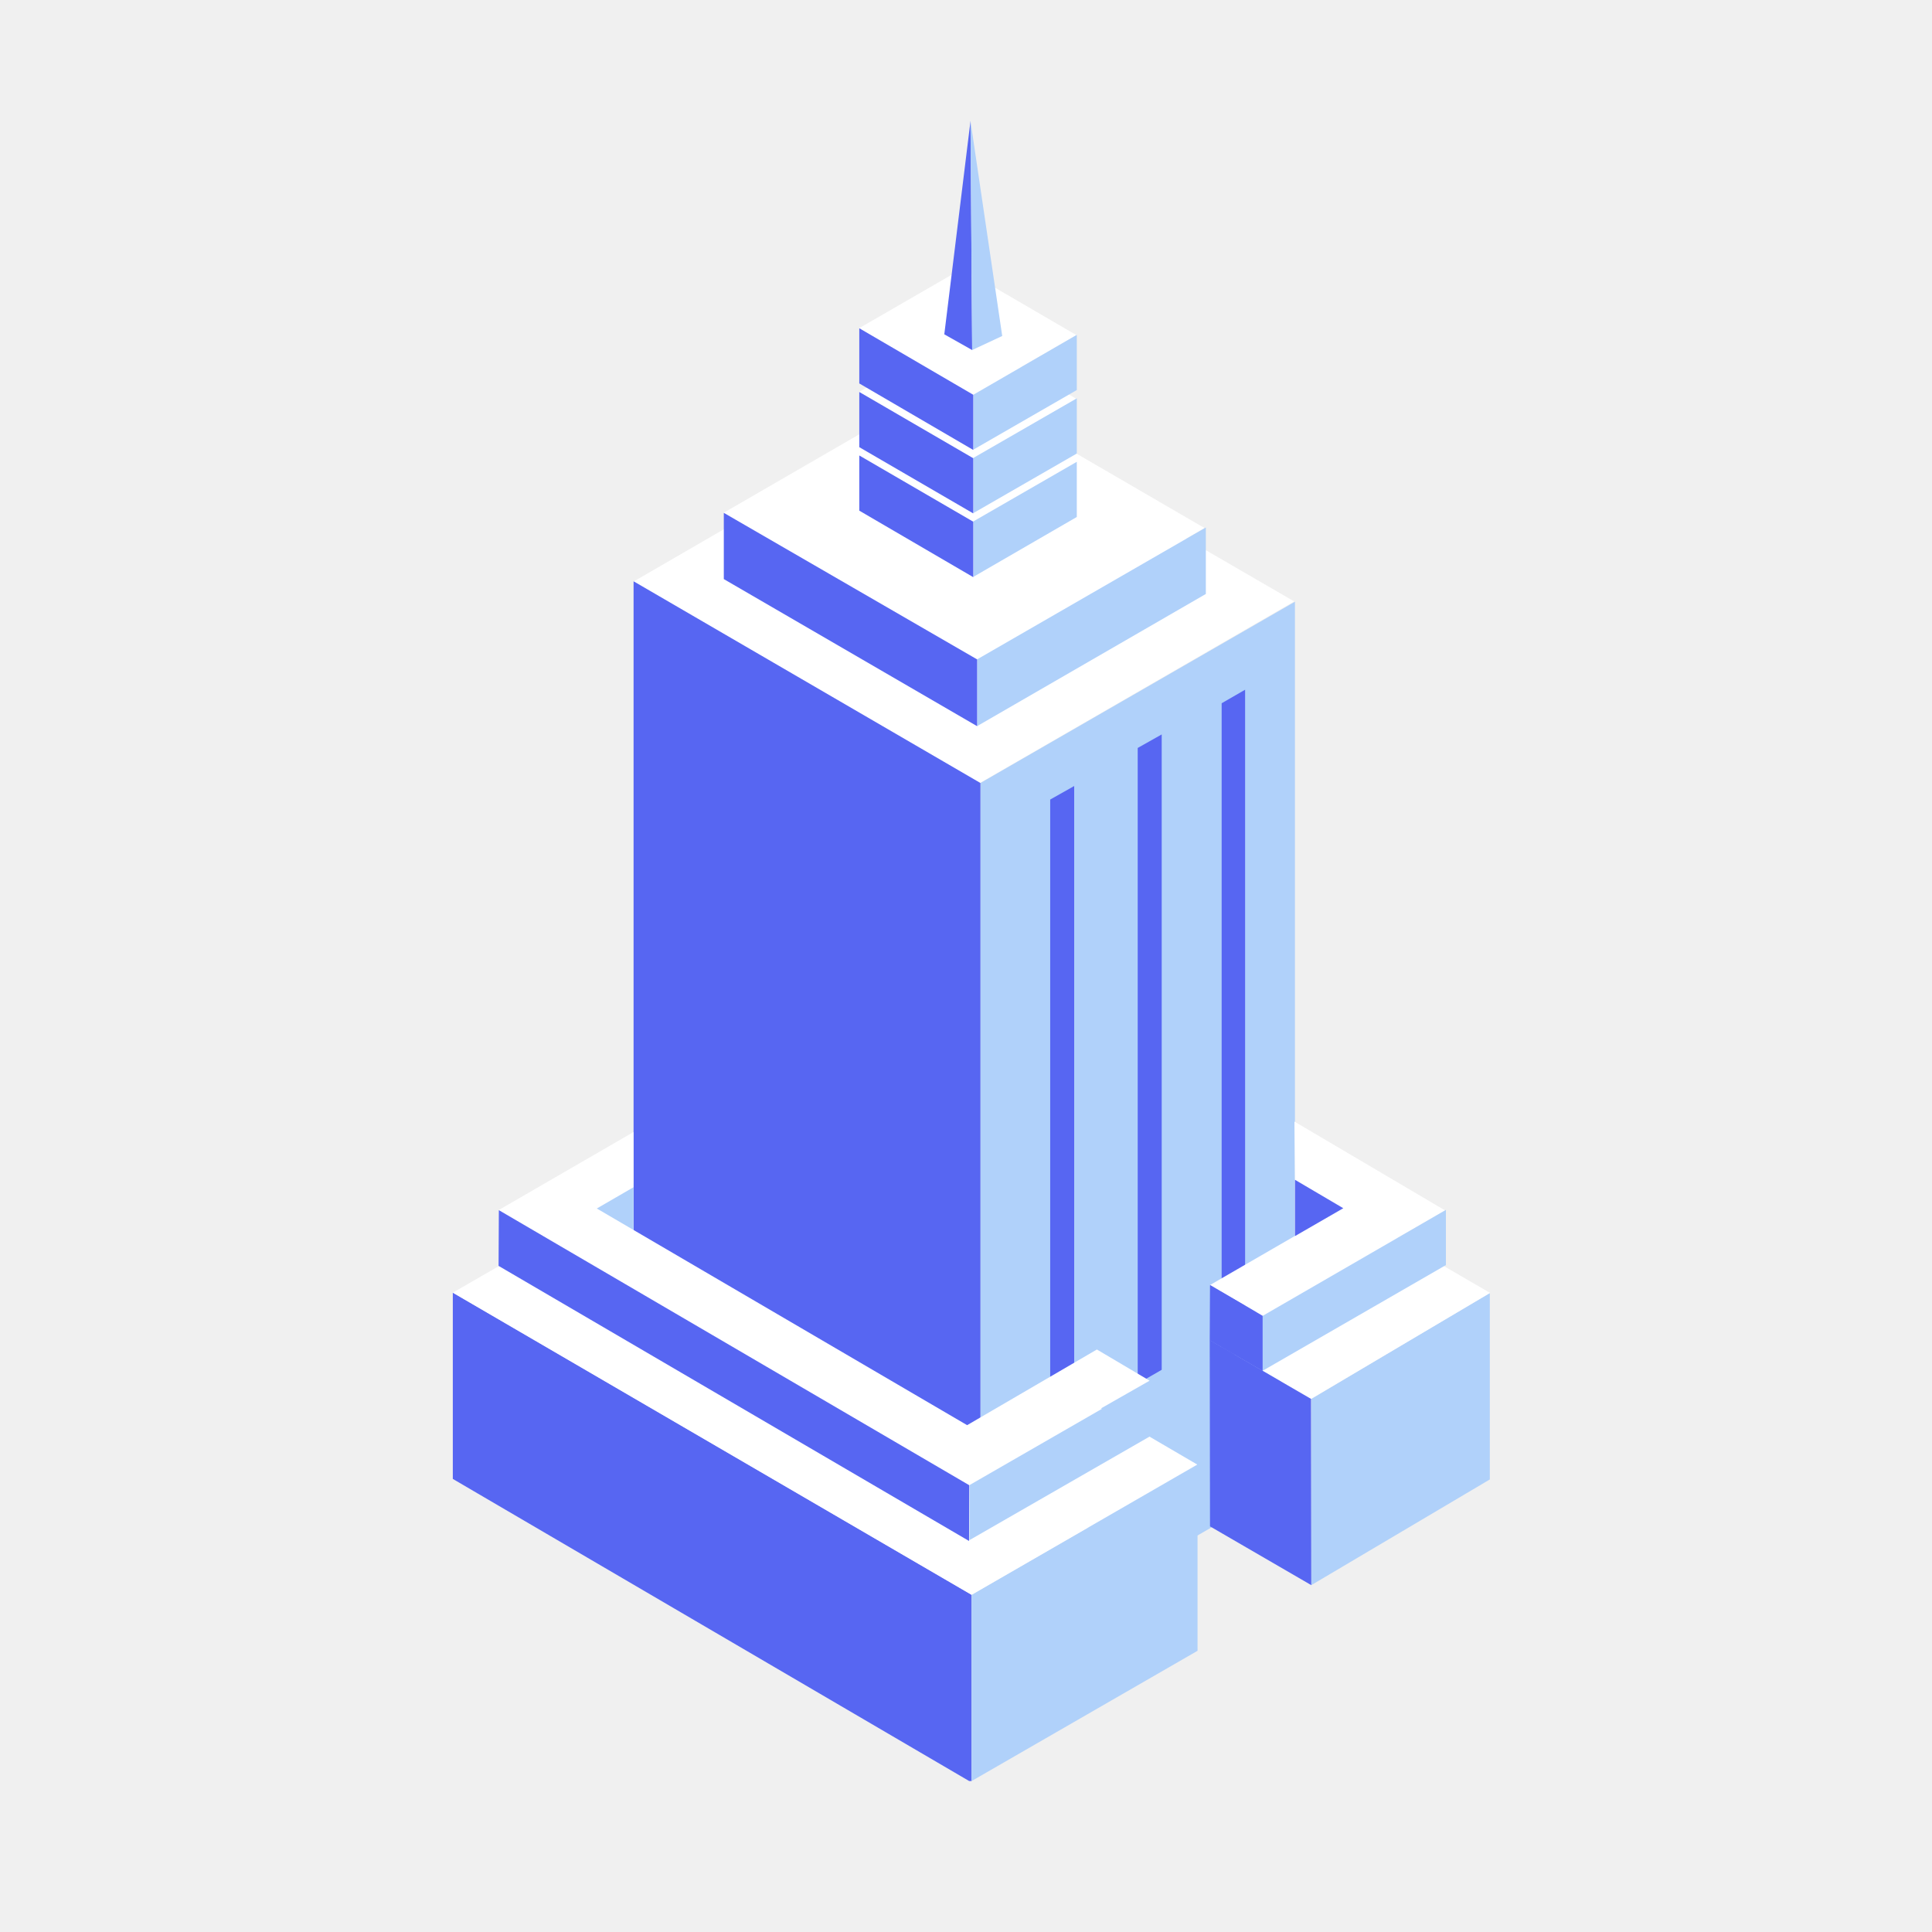
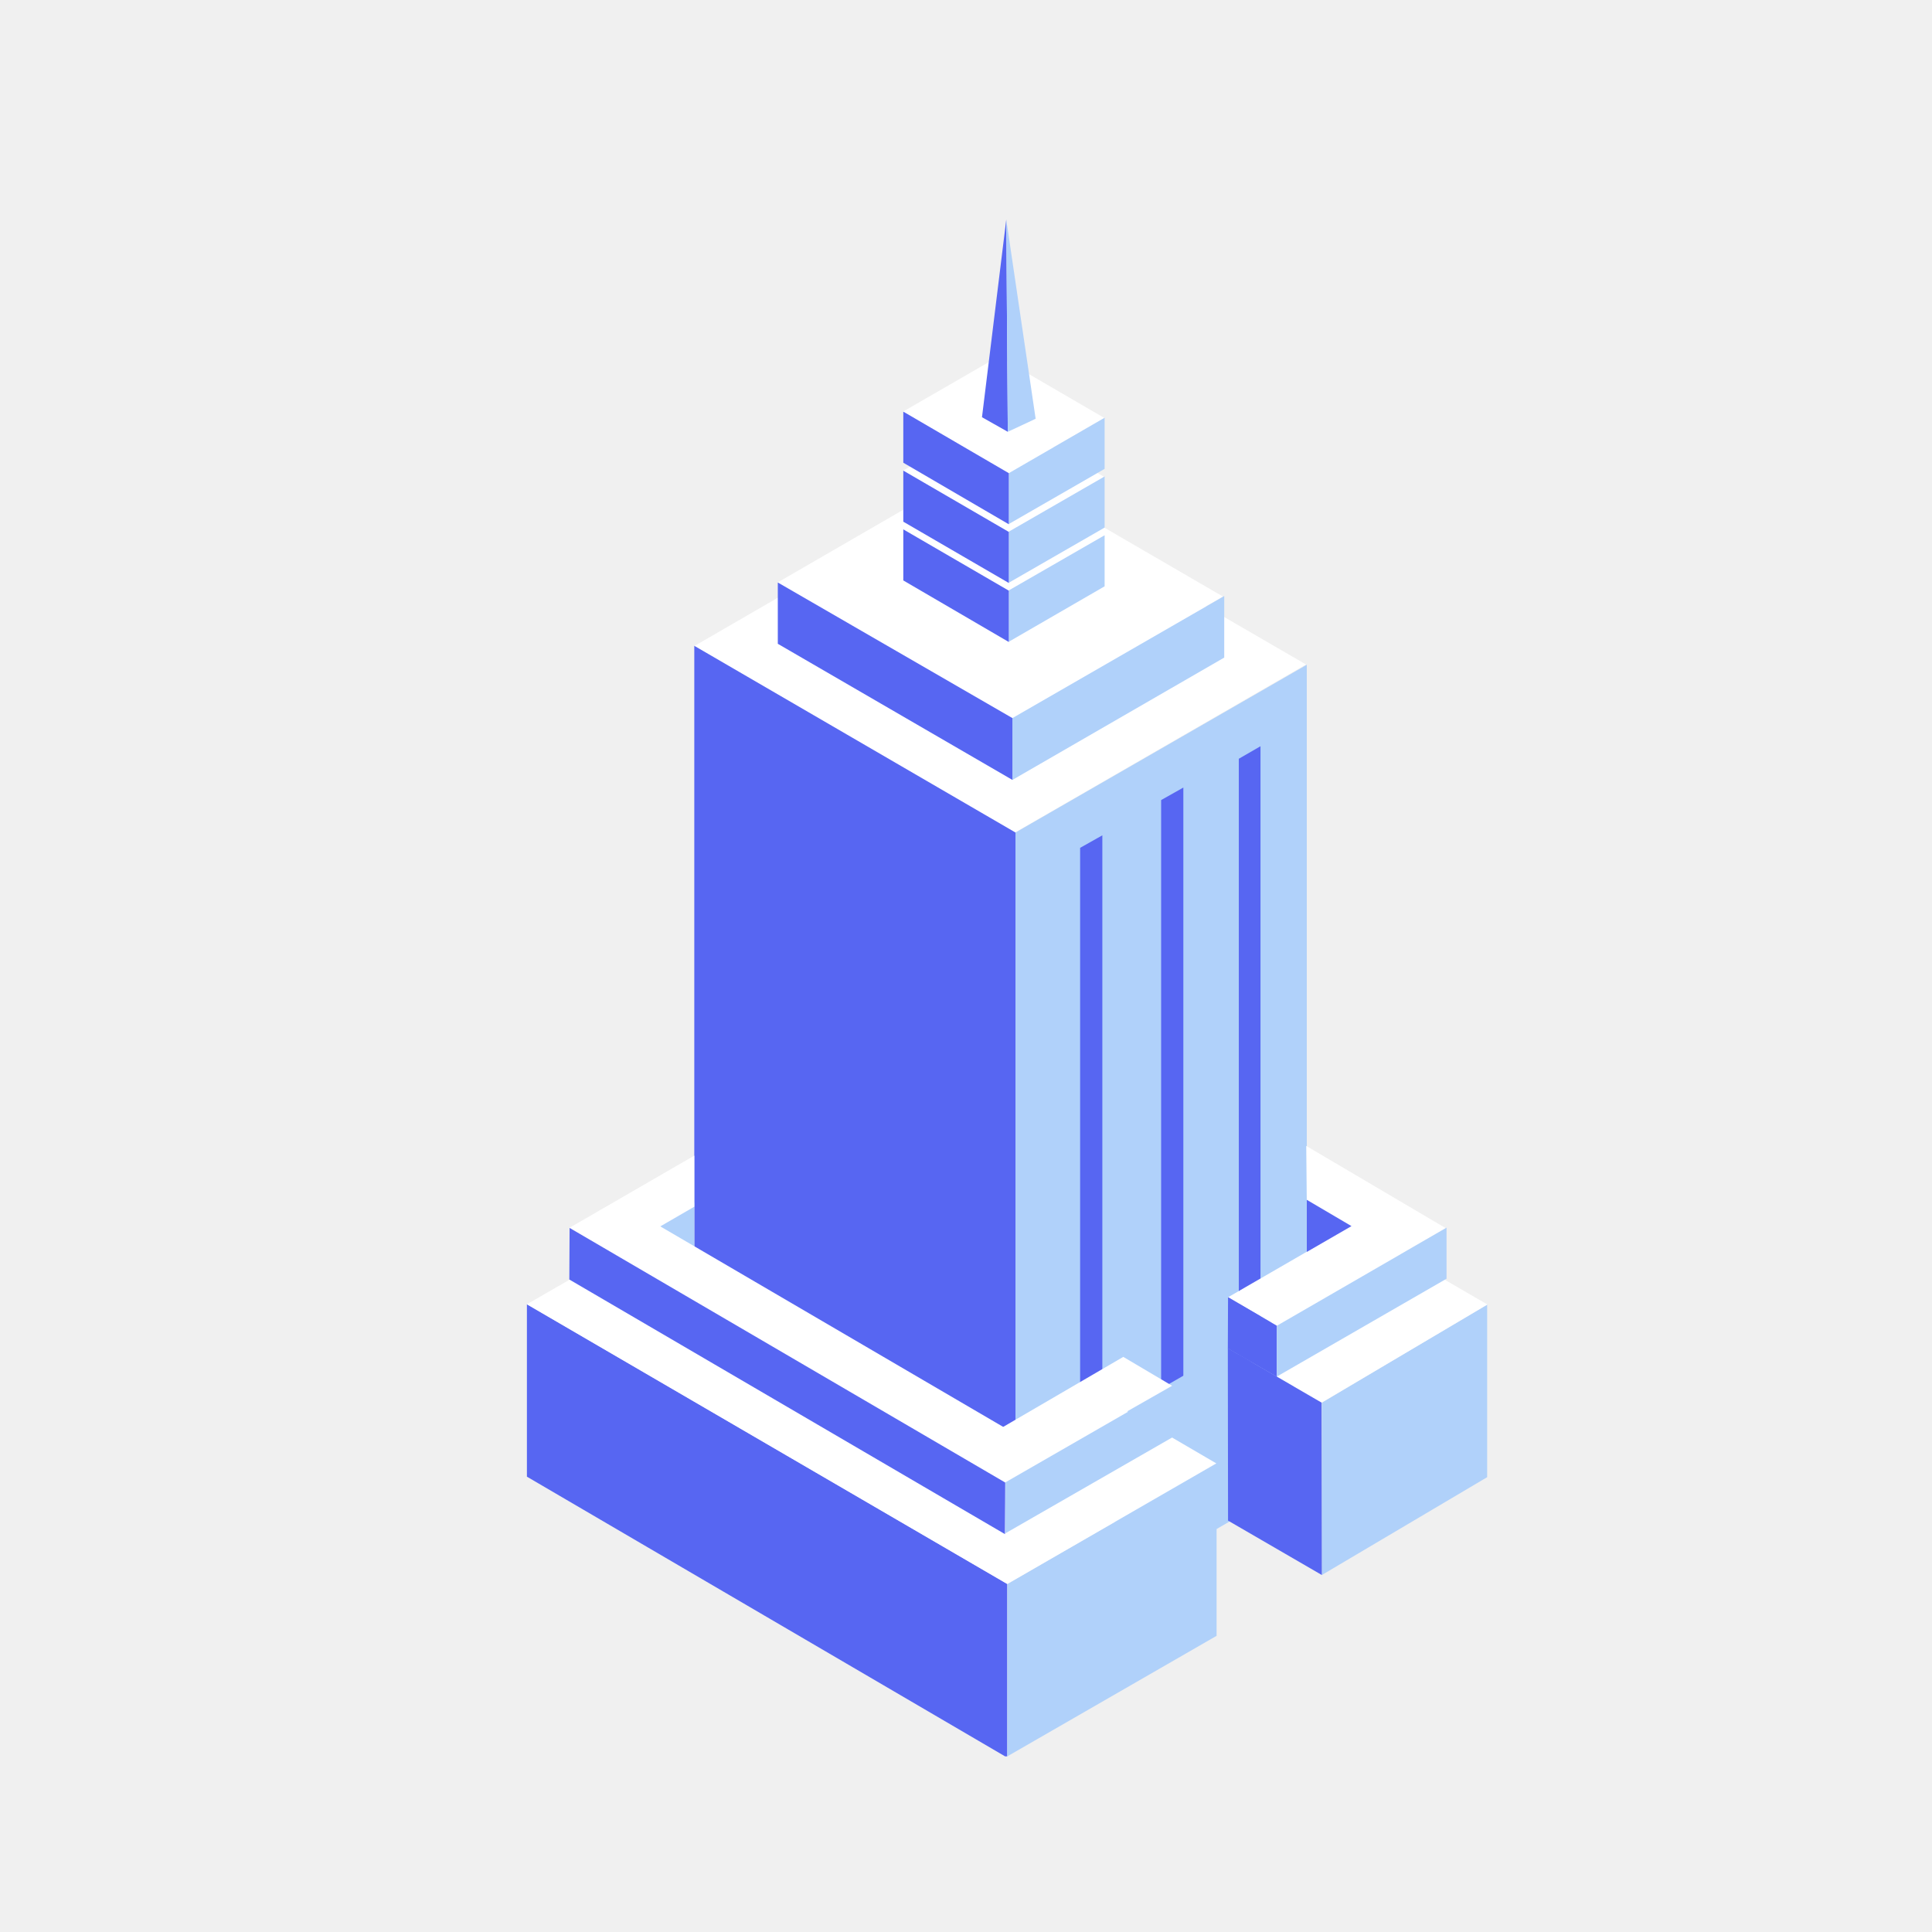
- <svg xmlns="http://www.w3.org/2000/svg" width="64" height="64" viewBox="0 0 64 64" fill="none">
-   <g clip-path="url(#clip0_5025_36150)">
-     <path d="M32.185 52.83L15 42.821V48.991L32.185 59.046" fill="#5766F2" />
-     <path d="M20.988 19.265L32.46 25.938L42.871 19.923L31.372 13.251L20.988 19.265Z" fill="white" />
-     <path d="M32.477 51.477L42.897 45.472V19.932L32.477 25.938V51.477Z" fill="#B0D1FA" />
-     <path d="M32.478 25.938L20.988 19.256V44.795L32.478 51.477" fill="#5766F2" />
-     <path d="M34.789 48.36L35.584 47.912V26.038L34.789 26.486V48.36Z" fill="#5766F2" />
-     <path d="M37.688 46.651L38.483 46.203V24.329L37.688 24.777V46.651Z" fill="#5766F2" />
-     <path d="M40.469 45.134L41.246 44.686V22.848L40.469 23.296V45.134Z" fill="#5766F2" />
-     <path d="M43.438 46.34V52.51L49.352 49.009V42.83" fill="#B0D1FA" />
-     <path d="M36.031 46.788V52.967L40.145 50.59V44.42" fill="#B0D1FA" />
-     <path d="M39.67 48.506L32.184 52.83V59L39.67 54.685V48.506Z" fill="#B0D1FA" />
-     <path d="M43.429 46.34L49.361 42.83L42.899 39.073V42.675L40.074 44.393L43.429 46.34Z" fill="white" />
-     <path d="M36.316 46.56L32.678 48.662L20.978 41.843V39.375L15 42.821L32.185 52.83L39.662 48.516L36.316 46.56Z" fill="white" />
-     <path d="M43.438 52.51L40.083 50.563L40.074 44.393L43.429 46.34L43.438 52.51Z" fill="#5766F2" />
-     <path d="M23.969 16.989L32.314 21.861L39.901 17.492L31.519 12.62L23.969 16.989Z" fill="white" />
-     <path d="M32.367 24.055L39.945 19.676V17.473L32.367 21.843V24.055Z" fill="#B0D1FA" />
-     <path d="M32.368 21.843L23.977 16.989V19.183L32.368 24.055" fill="#5766F2" />
-     <path d="M28.457 15.088L32.232 17.291L35.66 15.316L31.876 13.141L28.457 15.088Z" fill="white" />
-     <path d="M32.242 19.11L35.67 17.126V15.298L32.242 17.273V19.11Z" fill="#B0D1FA" />
-     <path d="M32.24 17.282L28.465 15.088V16.916L32.24 19.119" fill="#5766F2" />
-     <path d="M28.457 12.985L32.232 15.188L35.66 13.214L31.876 11.011L28.457 12.985Z" fill="white" />
-     <path d="M32.242 16.998L35.67 15.024V13.196L32.242 15.17V16.998Z" fill="#B0D1FA" />
-     <path d="M32.24 15.179L28.465 12.985V14.813L32.24 17.007" fill="#5766F2" />
-     <path d="M28.457 10.874L32.232 13.077L35.66 11.102L31.876 8.899L28.457 10.874Z" fill="white" />
-     <path d="M32.242 14.896L35.67 12.921V11.093L32.242 13.077V14.896Z" fill="#B0D1FA" />
-     <path d="M32.24 13.077L28.465 10.874V12.702L32.24 14.905" fill="#5766F2" />
-     <path d="M32.205 11.596L32.15 4L31.281 11.075L32.205 11.596Z" fill="#5766F2" />
-     <path d="M32.203 11.596L32.148 4L33.2 11.13L32.203 11.596Z" fill="#B0D1FA" />
-     <path d="M19.652 41.77L20.987 40.938V39.183L19.652 39.951V41.77Z" fill="#B0D1FA" />
-     <path d="M19.77 40.033L20.985 39.329V37.501L16.516 40.088L32.503 49.411L34.066 48.397L19.77 40.033Z" fill="white" />
-     <path d="M16.525 40.088L16.516 41.934L32.101 51.047L32.11 49.201L16.525 40.088Z" fill="#5766F2" />
-     <path d="M38.082 45.737L36.336 44.704L30.395 48.168L32.086 49.155L38.082 45.737Z" fill="white" />
-     <path d="M42.88 37.154L42.899 39.082L44.498 40.015L40.074 42.574L41.829 43.589L47.871 40.097L42.88 37.154Z" fill="white" />
-     <path d="M41.829 45.417L40.074 44.402L40.083 42.565L41.829 43.589V45.417Z" fill="#5766F2" />
-     <path d="M42.898 40.947L44.498 40.024L42.898 39.082V40.947Z" fill="#5766F2" />
-     <path d="M32.113 51.02L38.091 47.583V45.755L32.122 49.192L32.113 51.02Z" fill="#B0D1FA" />
-     <path d="M47.898 40.079L41.828 43.589V45.408L47.898 41.907V40.079Z" fill="#B0D1FA" />
+ <svg xmlns="http://www.w3.org/2000/svg" width="44" height="44" viewBox="0 0 44 44" fill="none">
+   <g clip-path="url(#clip0_465_21530)">
+     <path d="M22.94 36.074L12 29.704V33.63L22.94 40.029" fill="#5766F2" />
+     <path d="M15.812 14.714L23.115 18.96L29.743 15.133L22.422 10.887L15.812 14.714Z" fill="white" />
+     <path d="M23.127 35.213L29.761 31.391V15.139L23.127 18.96V35.213Z" fill="#B0D1FA" />
+     <path d="M23.127 18.96L15.812 14.708V30.96L23.127 35.213" fill="#5766F2" />
+     <path d="M24.599 33.229L25.105 32.944V19.024L24.599 19.309V33.229Z" fill="#5766F2" />
+     <path d="M26.444 32.141L26.95 31.856V17.936L26.444 18.221V32.141Z" fill="#5766F2" />
+     <path d="M28.213 31.176L28.707 30.891V16.995L28.213 17.28V31.176Z" fill="#5766F2" />
+     <path d="M30.104 31.944V35.87L33.869 33.642V29.71" fill="#B0D1FA" />
+     <path d="M25.39 32.228V36.161L28.009 34.648V30.722" fill="#B0D1FA" />
+     <path d="M27.707 33.322L22.941 36.074V40L27.707 37.255V33.322Z" fill="#B0D1FA" />
+     <path d="M30.098 31.944L33.875 29.71L29.761 27.319V29.611L27.963 30.705L30.098 31.944Z" fill="white" />
+     <path d="M25.571 32.083L23.255 33.421L15.806 29.082V27.511L12 29.704L22.94 36.074L27.701 33.328L25.571 32.083Z" fill="white" />
+     <path d="M30.104 35.87L27.968 34.631L27.963 30.705L30.098 31.944L30.104 35.87Z" fill="#5766F2" />
+     <path d="M17.709 13.266L23.022 16.366L27.852 13.586L22.515 10.485L17.709 13.266Z" fill="white" />
+     <path d="M23.057 17.762L27.881 14.976V13.574L23.057 16.354V17.762Z" fill="#B0D1FA" />
+     <path d="M23.057 16.354L17.714 13.266V14.662L23.057 17.762" fill="#5766F2" />
+     <path d="M20.566 12.056L22.969 13.458L25.152 12.201L22.742 10.817L20.566 12.056Z" fill="white" />
+     <path d="M22.975 14.615L25.157 13.353V12.19L22.975 13.446V14.615Z" fill="#B0D1FA" />
+     <path d="M22.975 13.452L20.572 12.056V13.219L22.975 14.621" fill="#5766F2" />
+     <path d="M20.566 10.718L22.969 12.12L25.152 10.864L22.742 9.462L20.566 10.718Z" fill="white" />
+     <path d="M22.975 13.271L25.157 12.015V10.851L22.975 12.108V13.271Z" fill="#B0D1FA" />
+     <path d="M22.975 12.114L20.572 10.718V11.881L22.975 13.277" fill="#5766F2" />
+     <path d="M20.566 9.375L22.969 10.777L25.152 9.52L22.742 8.118L20.566 9.375Z" fill="white" />
+     <path d="M22.975 11.934L25.157 10.678V9.514L22.975 10.776V11.934Z" fill="#B0D1FA" />
+     <path d="M22.975 10.776L20.572 9.375V10.538L22.975 11.94" fill="#5766F2" />
+     <path d="M22.952 9.834L22.917 5L22.364 9.502L22.952 9.834Z" fill="#5766F2" />
+     <path d="M22.952 9.834L22.917 5L23.586 9.537L22.952 9.834Z" fill="#B0D1FA" />
+     <path d="M14.962 29.036L15.812 28.506V27.389L14.962 27.878V29.036Z" fill="#B0D1FA" />
+     <path d="M15.038 27.93L15.812 27.482V26.319L12.966 27.965L23.144 33.898L24.139 33.252L15.038 27.93Z" fill="white" />
+     <path d="M12.972 27.965L12.966 29.14L22.888 34.939L22.894 33.764L12.972 27.965Z" fill="#5766F2" />
+     <path d="M26.694 31.56L25.582 30.902L21.8 33.107L22.876 33.735L26.694 31.56Z" fill="white" />
+     <path d="M29.749 26.098L29.761 27.325L30.779 27.919L27.963 29.547L29.08 30.193L32.926 27.971L29.749 26.098Z" fill="white" />
+     <path d="M29.08 31.356L27.963 30.711L27.968 29.541L29.08 30.193V31.356Z" fill="#5766F2" />
+     <path d="M29.761 28.512L30.779 27.924L29.761 27.325V28.512Z" fill="#5766F2" />
+     <path d="M22.894 34.922L26.7 32.735V31.571L22.9 33.758L22.894 34.922Z" fill="#B0D1FA" />
+     <path d="M32.944 27.959L29.08 30.193V31.35L32.944 29.122V27.959Z" fill="#B0D1FA" />
  </g>
  <defs>
-     <clipPath id="clip0_5025_36150">
-       <rect width="34.36" height="55" fill="white" transform="translate(15 4)" />
+     <clipPath id="clip0_465_21530">
+       <rect width="21.875" height="35" fill="white" transform="translate(12 5)" />
    </clipPath>
  </defs>
</svg>
